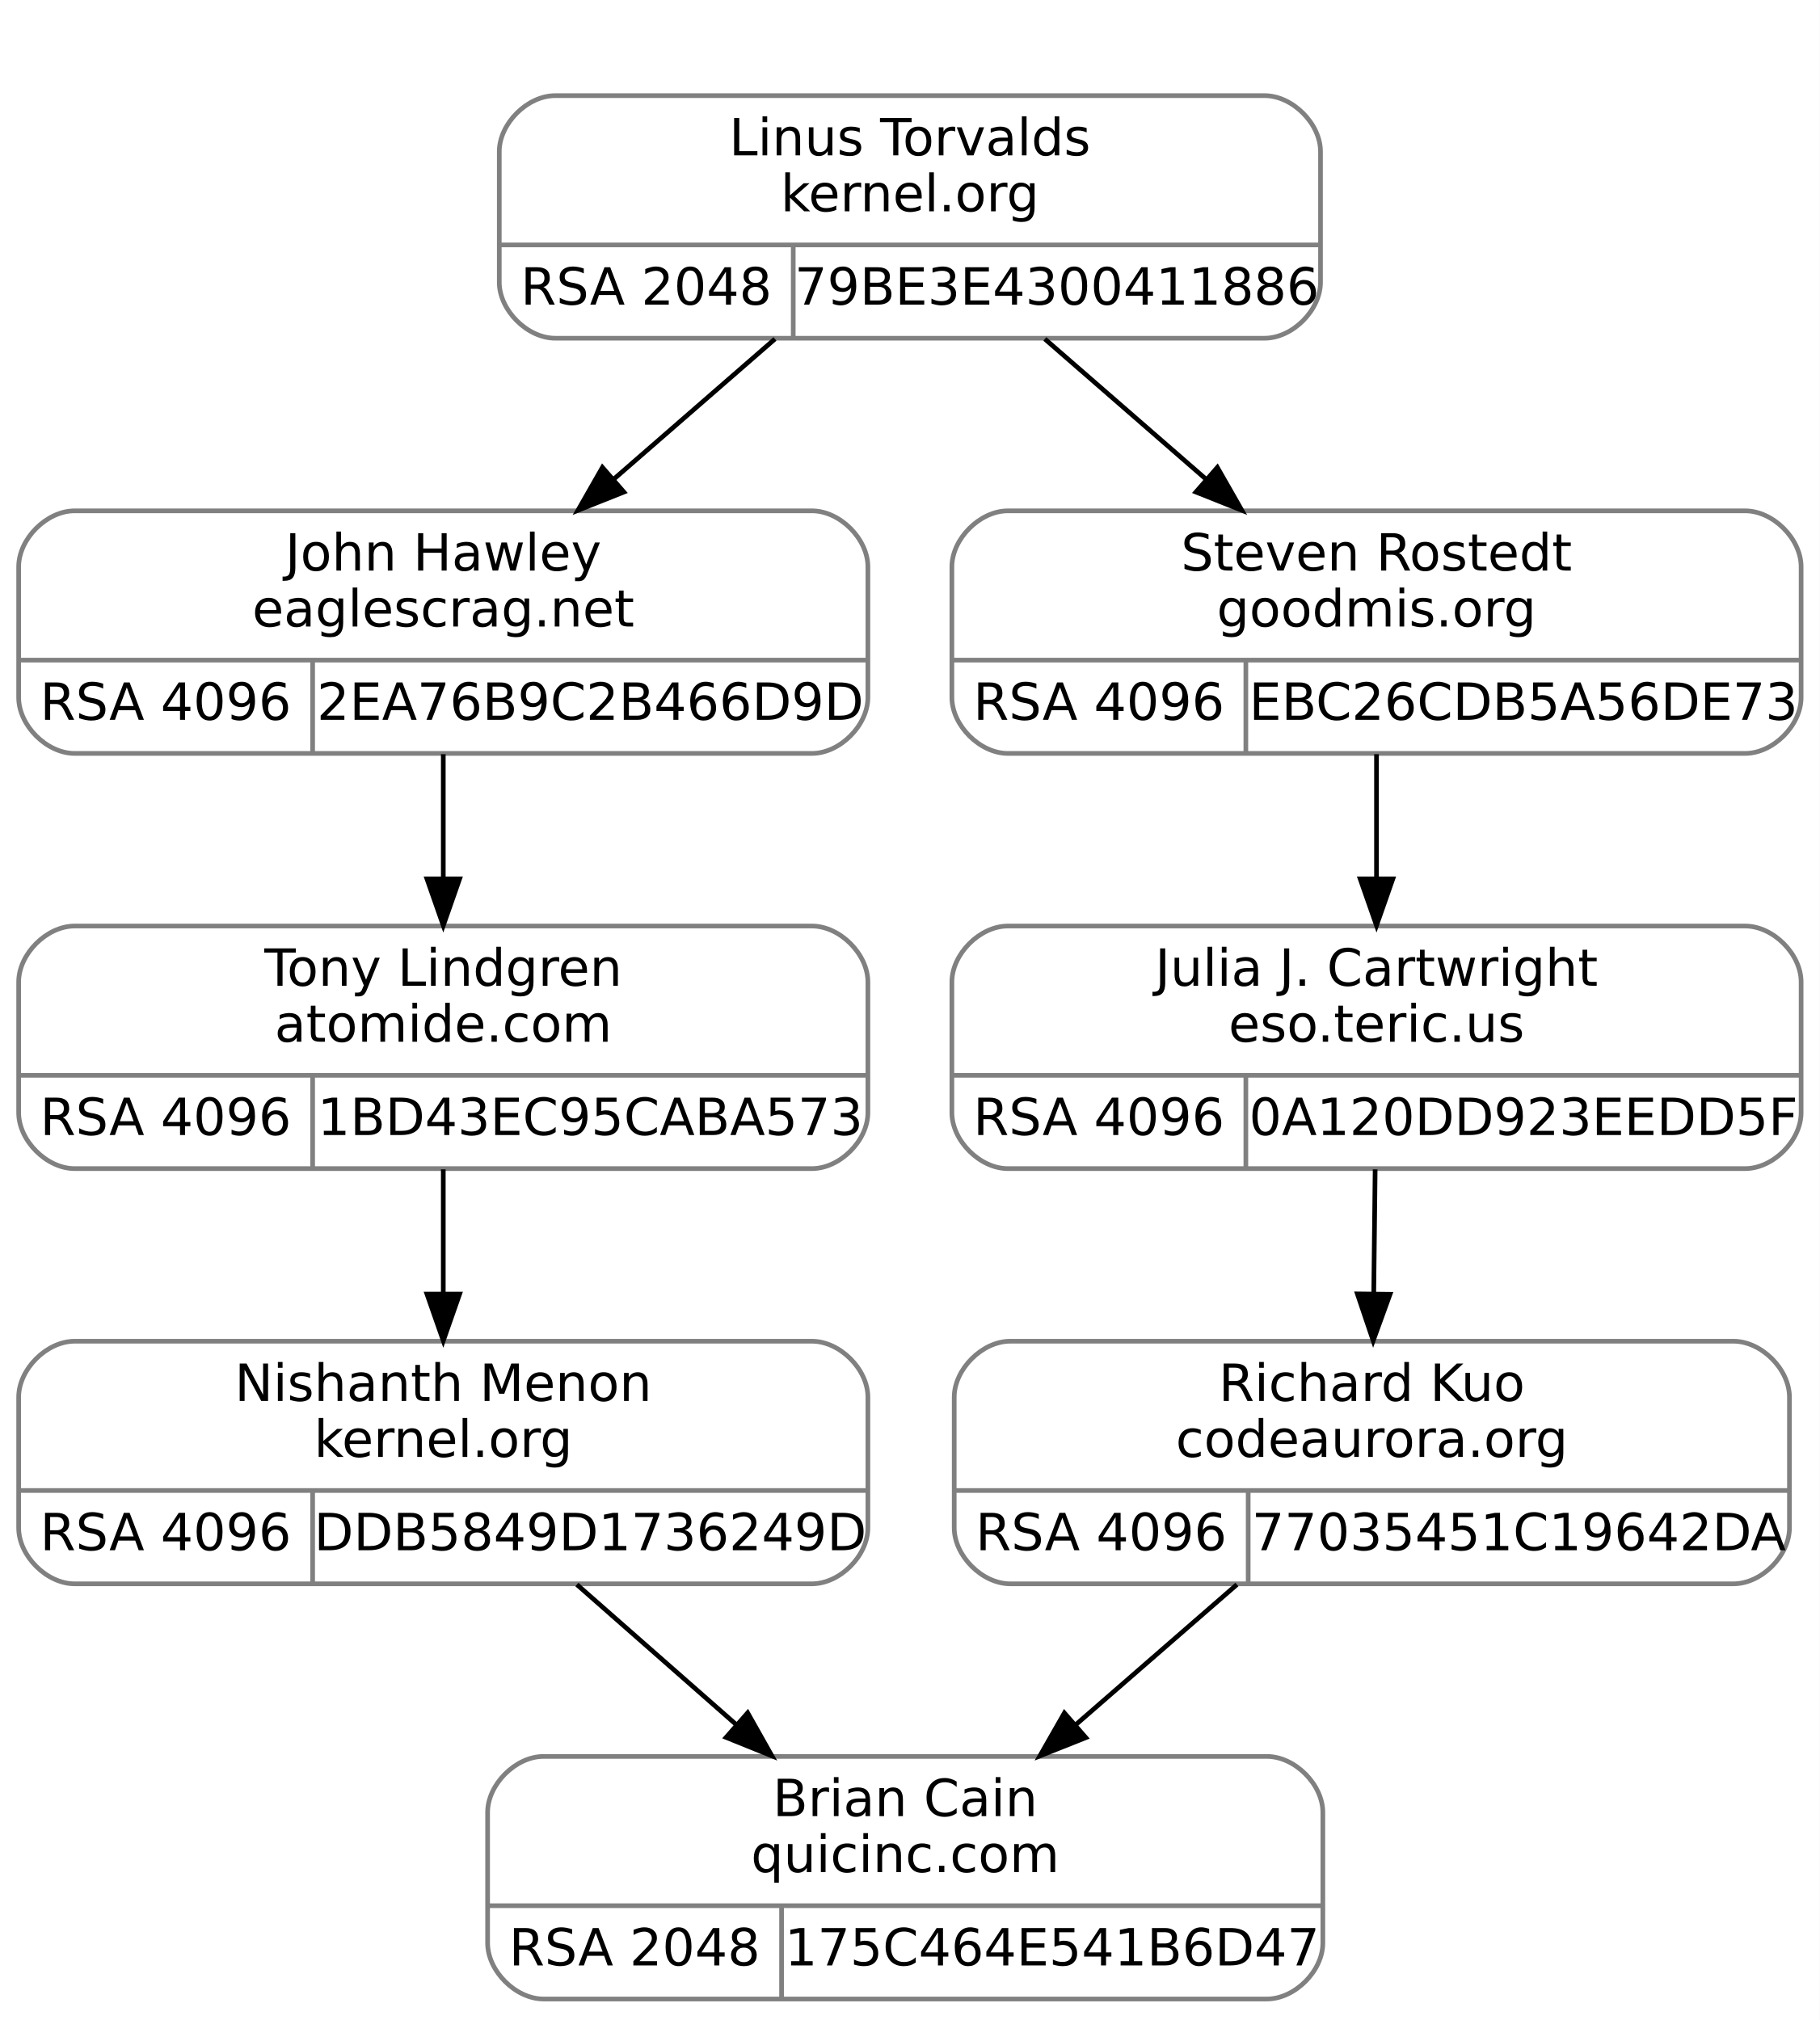
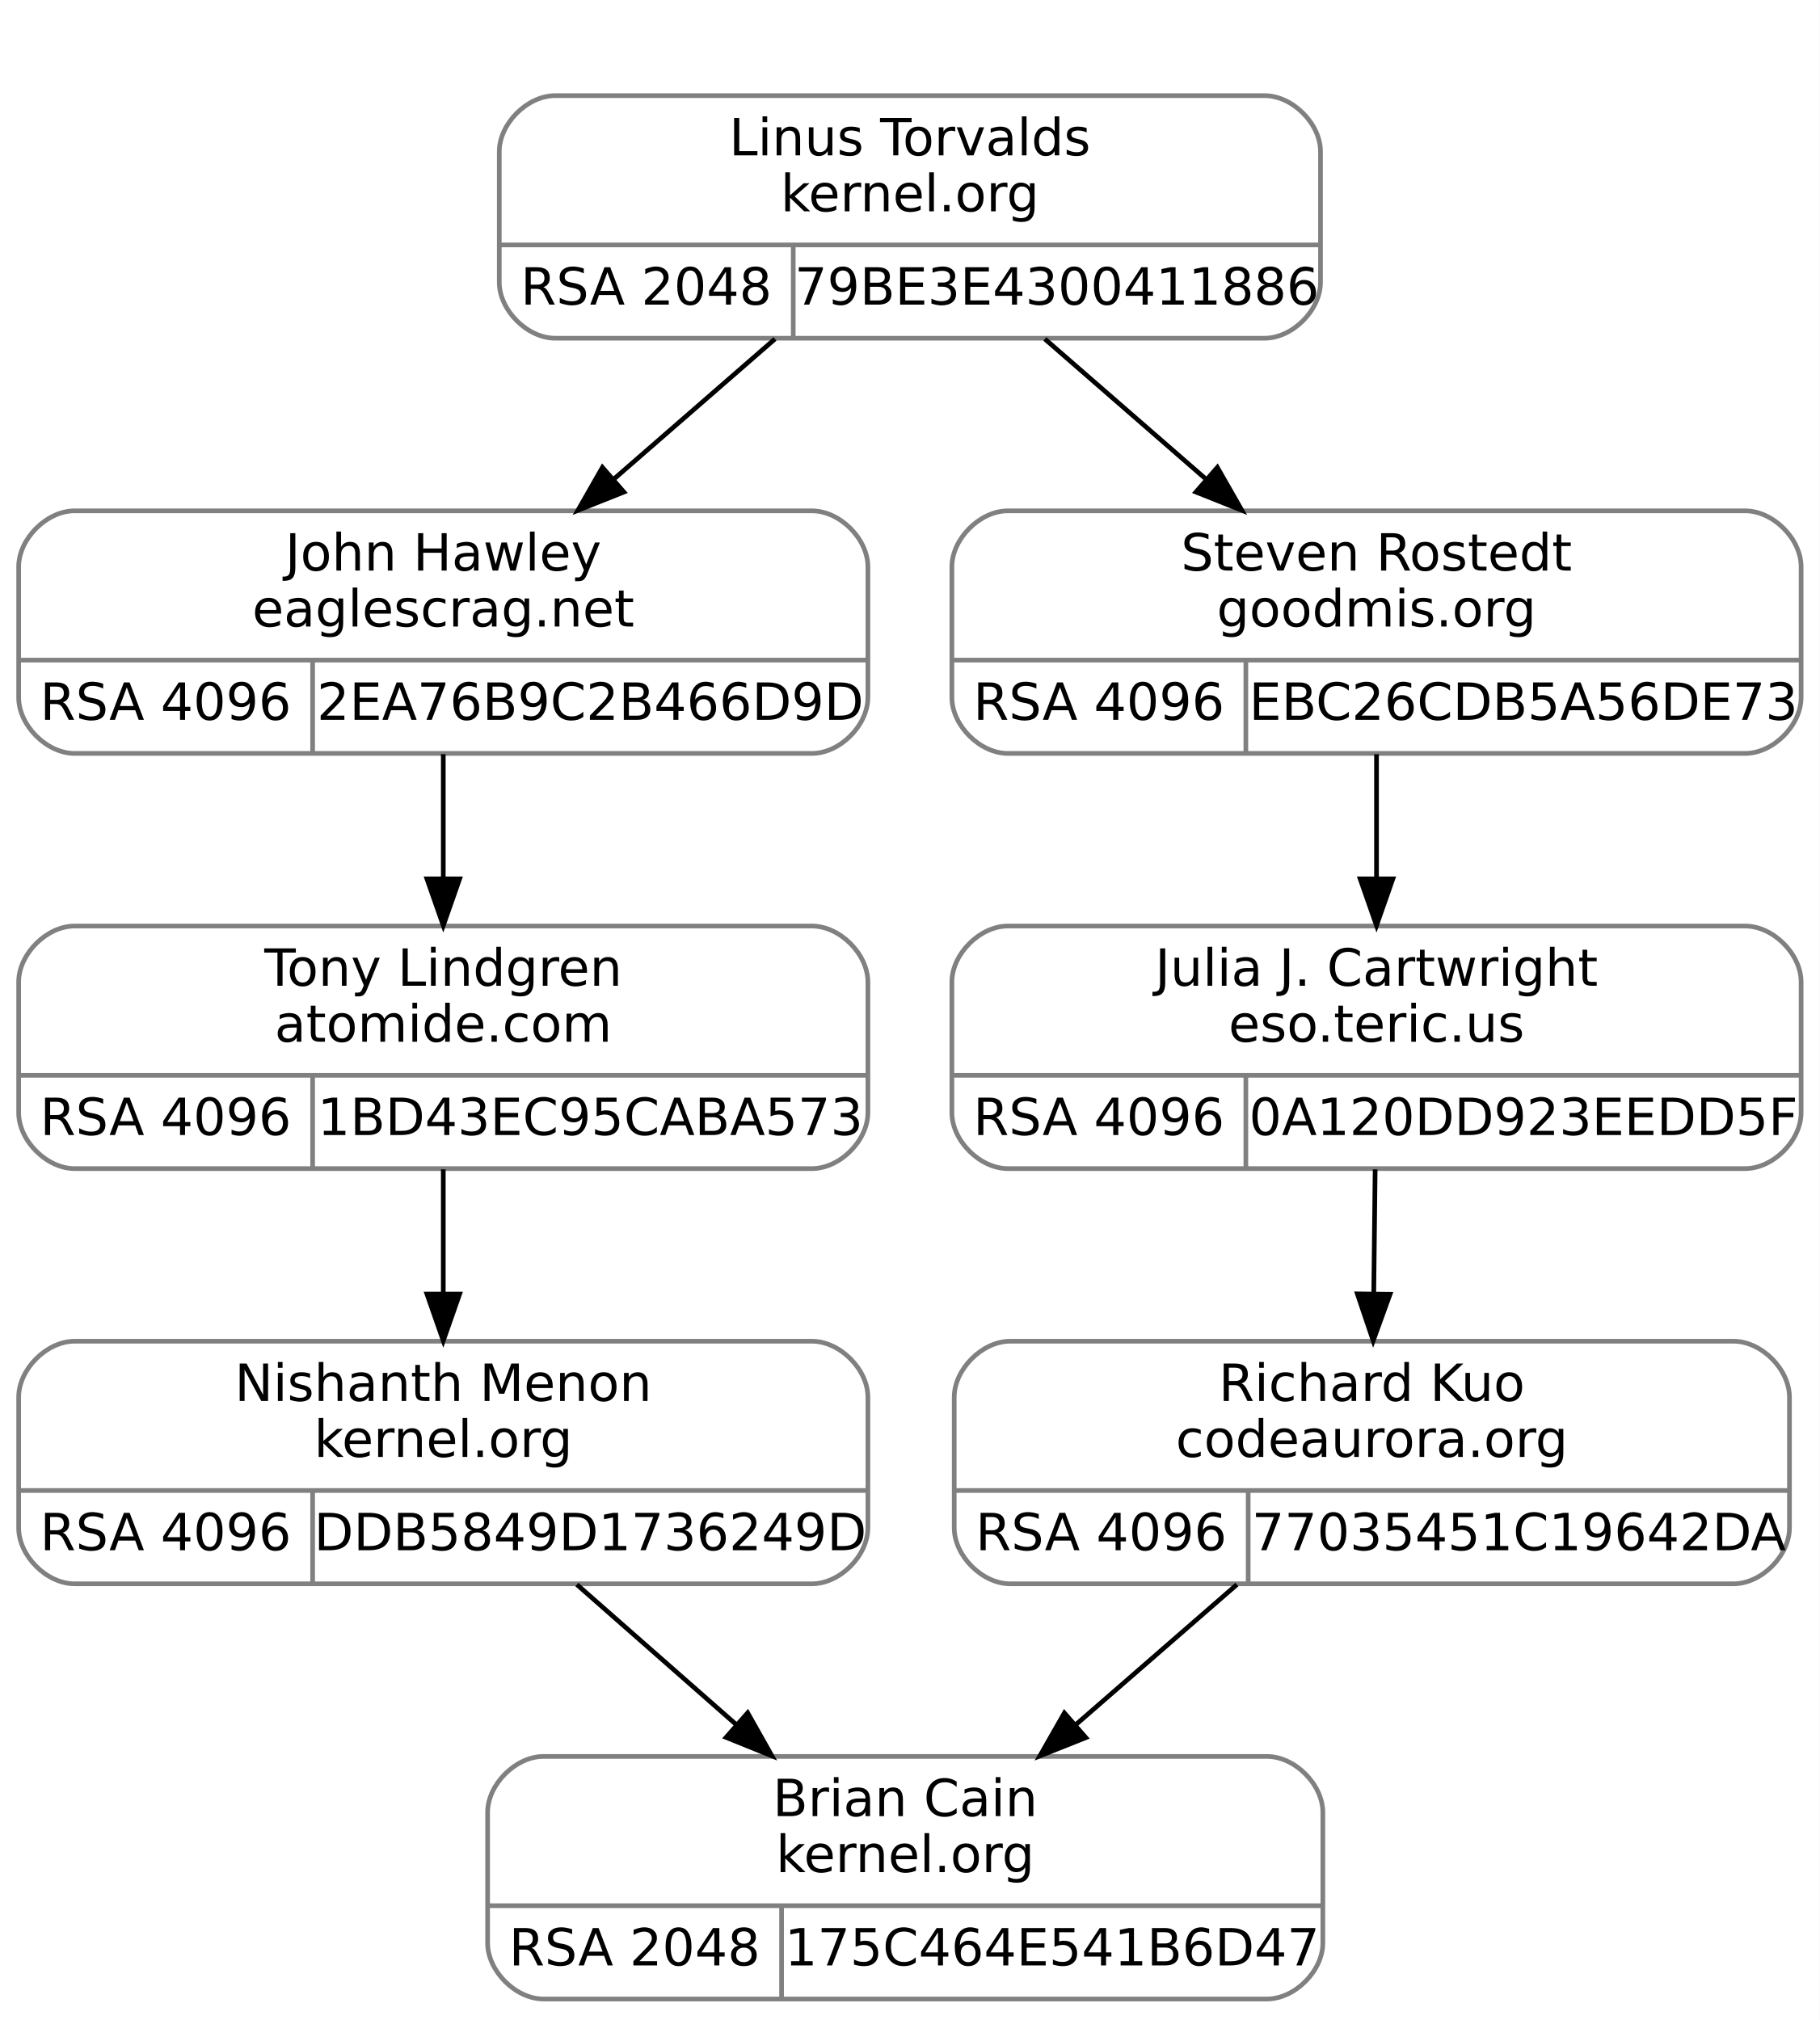
<svg xmlns="http://www.w3.org/2000/svg" width="390pt" height="433pt" viewBox="0.00 0.00 390.00 433.00">
  <g id="graph0" class="graph" transform="scale(1 1) rotate(0) translate(4 429)">
    <polygon fill="white" stroke="transparent" points="-4,4 -4,-429 386,-429 386,4 -4,4" />
    <g id="clust1" class="cluster">
      <polygon fill="none" stroke="white" points="95,-348 95,-417 287,-417 287,-348 95,-348" />
    </g>
    <g id="node1" class="node">
      <path fill="none" stroke="gray" d="M12,-267.5C12,-267.5 170,-267.5 170,-267.5 176,-267.5 182,-273.5 182,-279.5 182,-279.5 182,-307.5 182,-307.5 182,-313.5 176,-319.5 170,-319.5 170,-319.5 12,-319.5 12,-319.5 6,-319.5 0,-313.5 0,-307.5 0,-307.5 0,-279.5 0,-279.5 0,-273.5 6,-267.5 12,-267.5" />
      <text text-anchor="middle" x="91" y="-306.7" font-family="droid sans,dejavu sans,helvetica" font-size="11.00">John Hawley</text>
      <text text-anchor="middle" x="91" y="-294.7" font-family="droid sans,dejavu sans,helvetica" font-size="11.00">eaglescrag.net</text>
      <polyline fill="none" stroke="gray" points="0,-287.5 182,-287.5 " />
      <text text-anchor="middle" x="31.5" y="-274.7" font-family="droid sans,dejavu sans,helvetica" font-size="11.00">RSA 4096</text>
      <polyline fill="none" stroke="gray" points="63,-267.5 63,-287.5 " />
      <text text-anchor="middle" x="122.5" y="-274.7" font-family="droid sans,dejavu sans,helvetica" font-size="11.00">2EA76B9C2B466D9D</text>
    </g>
    <g id="node3" class="node">
      <path fill="none" stroke="gray" d="M12,-178.5C12,-178.5 170,-178.5 170,-178.5 176,-178.5 182,-184.5 182,-190.5 182,-190.5 182,-218.5 182,-218.5 182,-224.5 176,-230.5 170,-230.5 170,-230.5 12,-230.5 12,-230.5 6,-230.5 0,-224.5 0,-218.5 0,-218.5 0,-190.5 0,-190.5 0,-184.5 6,-178.5 12,-178.5" />
      <text text-anchor="middle" x="91" y="-217.7" font-family="droid sans,dejavu sans,helvetica" font-size="11.00">Tony Lindgren</text>
      <text text-anchor="middle" x="91" y="-205.7" font-family="droid sans,dejavu sans,helvetica" font-size="11.00">atomide.com</text>
      <polyline fill="none" stroke="gray" points="0,-198.5 182,-198.5 " />
      <text text-anchor="middle" x="31.5" y="-185.7" font-family="droid sans,dejavu sans,helvetica" font-size="11.00">RSA 4096</text>
      <polyline fill="none" stroke="gray" points="63,-178.5 63,-198.5 " />
      <text text-anchor="middle" x="122.5" y="-185.7" font-family="droid sans,dejavu sans,helvetica" font-size="11.00">1BD43EC95CABA573</text>
    </g>
    <g id="edge2" class="edge">
      <path fill="none" stroke="black" d="M91,-267.34C91,-259.04 91,-249.65 91,-240.75" />
      <polygon fill="black" stroke="black" points="94.5,-240.61 91,-230.61 87.5,-240.61 94.5,-240.61" />
    </g>
    <g id="node2" class="node">
      <path fill="none" stroke="gray" d="M115,-356.5C115,-356.5 267,-356.5 267,-356.5 273,-356.5 279,-362.5 279,-368.5 279,-368.5 279,-396.5 279,-396.5 279,-402.5 273,-408.5 267,-408.5 267,-408.5 115,-408.5 115,-408.5 109,-408.5 103,-402.5 103,-396.5 103,-396.5 103,-368.5 103,-368.5 103,-362.5 109,-356.5 115,-356.5" />
      <text text-anchor="middle" x="191" y="-395.7" font-family="droid sans,dejavu sans,helvetica" font-size="11.00">Linus Torvalds</text>
      <text text-anchor="middle" x="191" y="-383.7" font-family="droid sans,dejavu sans,helvetica" font-size="11.00">kernel.org</text>
      <polyline fill="none" stroke="gray" points="103,-376.5 279,-376.5 " />
      <text text-anchor="middle" x="134.5" y="-363.7" font-family="droid sans,dejavu sans,helvetica" font-size="11.00">RSA 2048</text>
      <polyline fill="none" stroke="gray" points="166,-356.5 166,-376.5 " />
      <text text-anchor="middle" x="222.5" y="-363.7" font-family="droid sans,dejavu sans,helvetica" font-size="11.00">79BE3E4300411886</text>
    </g>
    <g id="edge1" class="edge">
      <path fill="none" stroke="black" d="M162.08,-356.34C151.3,-346.96 138.92,-336.19 127.54,-326.29" />
      <polygon fill="black" stroke="black" points="129.7,-323.53 119.86,-319.61 125.11,-328.81 129.7,-323.53" />
    </g>
    <g id="node6" class="node">
      <path fill="none" stroke="gray" d="M212,-267.5C212,-267.5 370,-267.5 370,-267.5 376,-267.5 382,-273.5 382,-279.5 382,-279.5 382,-307.5 382,-307.5 382,-313.5 376,-319.5 370,-319.5 370,-319.5 212,-319.5 212,-319.5 206,-319.5 200,-313.5 200,-307.5 200,-307.5 200,-279.5 200,-279.5 200,-273.5 206,-267.5 212,-267.5" />
      <text text-anchor="middle" x="291" y="-306.7" font-family="droid sans,dejavu sans,helvetica" font-size="11.00">Steven Rostedt</text>
      <text text-anchor="middle" x="291" y="-294.7" font-family="droid sans,dejavu sans,helvetica" font-size="11.00">goodmis.org</text>
      <polyline fill="none" stroke="gray" points="200,-287.5 382,-287.5 " />
      <text text-anchor="middle" x="231.5" y="-274.7" font-family="droid sans,dejavu sans,helvetica" font-size="11.00">RSA 4096</text>
      <polyline fill="none" stroke="gray" points="263,-267.5 263,-287.5 " />
      <text text-anchor="middle" x="322.5" y="-274.7" font-family="droid sans,dejavu sans,helvetica" font-size="11.00">EBC26CDB5A56DE73</text>
    </g>
    <g id="edge5" class="edge">
      <path fill="none" stroke="black" d="M219.92,-356.34C230.7,-346.96 243.08,-336.19 254.46,-326.29" />
      <polygon fill="black" stroke="black" points="256.89,-328.81 262.14,-319.61 252.3,-323.53 256.89,-328.81" />
    </g>
    <g id="node4" class="node">
      <path fill="none" stroke="gray" d="M12,-89.5C12,-89.5 170,-89.5 170,-89.5 176,-89.5 182,-95.5 182,-101.5 182,-101.5 182,-129.5 182,-129.5 182,-135.5 176,-141.5 170,-141.5 170,-141.5 12,-141.5 12,-141.5 6,-141.5 0,-135.5 0,-129.5 0,-129.5 0,-101.5 0,-101.5 0,-95.5 6,-89.5 12,-89.5" />
      <text text-anchor="middle" x="91" y="-128.7" font-family="droid sans,dejavu sans,helvetica" font-size="11.00">Nishanth Menon</text>
      <text text-anchor="middle" x="91" y="-116.7" font-family="droid sans,dejavu sans,helvetica" font-size="11.00">kernel.org</text>
      <polyline fill="none" stroke="gray" points="0,-109.5 182,-109.5 " />
      <text text-anchor="middle" x="31.5" y="-96.7" font-family="droid sans,dejavu sans,helvetica" font-size="11.00">RSA 4096</text>
      <polyline fill="none" stroke="gray" points="63,-89.5 63,-109.5 " />
      <text text-anchor="middle" x="122.5" y="-96.7" font-family="droid sans,dejavu sans,helvetica" font-size="11.00">DDB5849D1736249D</text>
    </g>
    <g id="edge3" class="edge">
      <path fill="none" stroke="black" d="M91,-178.34C91,-170.04 91,-160.65 91,-151.75" />
      <polygon fill="black" stroke="black" points="94.5,-151.61 91,-141.61 87.5,-151.61 94.5,-151.61" />
    </g>
    <g id="node5" class="node">
      <path fill="none" stroke="gray" d="M112.5,-0.5C112.5,-0.5 267.5,-0.5 267.5,-0.5 273.5,-0.5 279.5,-6.5 279.5,-12.5 279.5,-12.5 279.5,-40.5 279.5,-40.5 279.5,-46.5 273.5,-52.5 267.5,-52.5 267.5,-52.5 112.5,-52.5 112.5,-52.5 106.5,-52.5 100.5,-46.5 100.5,-40.5 100.5,-40.5 100.5,-12.5 100.5,-12.5 100.5,-6.5 106.5,-0.5 112.5,-0.5" />
      <text text-anchor="middle" x="190" y="-39.7" font-family="droid sans,dejavu sans,helvetica" font-size="11.00">Brian Cain</text>
-       <text text-anchor="middle" x="190" y="-27.7" font-family="droid sans,dejavu sans,helvetica" font-size="11.00">quicinc.com</text>
+       <text text-anchor="middle" x="190" y="-27.7" font-family="droid sans,dejavu sans,helvetica" font-size="11.00">kernel.org</text>
      <polyline fill="none" stroke="gray" points="100.5,-20.5 279.5,-20.5 " />
      <text text-anchor="middle" x="132" y="-7.7" font-family="droid sans,dejavu sans,helvetica" font-size="11.00">RSA 2048</text>
      <polyline fill="none" stroke="gray" points="163.5,-0.5 163.5,-20.5 " />
      <text text-anchor="middle" x="221.5" y="-7.7" font-family="droid sans,dejavu sans,helvetica" font-size="11.00">175C464E541B6D47</text>
    </g>
    <g id="edge4" class="edge">
      <path fill="none" stroke="black" d="M119.63,-89.34C130.31,-79.96 142.56,-69.19 153.82,-59.29" />
      <polygon fill="black" stroke="black" points="156.23,-61.84 161.43,-52.61 151.61,-56.58 156.23,-61.84" />
    </g>
    <g id="node7" class="node">
      <path fill="none" stroke="gray" d="M212,-178.5C212,-178.5 370,-178.5 370,-178.5 376,-178.5 382,-184.5 382,-190.5 382,-190.5 382,-218.5 382,-218.5 382,-224.5 376,-230.5 370,-230.5 370,-230.5 212,-230.5 212,-230.5 206,-230.5 200,-224.5 200,-218.5 200,-218.5 200,-190.5 200,-190.5 200,-184.5 206,-178.5 212,-178.5" />
      <text text-anchor="middle" x="291" y="-217.7" font-family="droid sans,dejavu sans,helvetica" font-size="11.00">Julia J. Cartwright</text>
      <text text-anchor="middle" x="291" y="-205.7" font-family="droid sans,dejavu sans,helvetica" font-size="11.00">eso.teric.us</text>
      <polyline fill="none" stroke="gray" points="200,-198.5 382,-198.5 " />
      <text text-anchor="middle" x="231.5" y="-185.7" font-family="droid sans,dejavu sans,helvetica" font-size="11.00">RSA 4096</text>
      <polyline fill="none" stroke="gray" points="263,-178.5 263,-198.5 " />
      <text text-anchor="middle" x="322.5" y="-185.7" font-family="droid sans,dejavu sans,helvetica" font-size="11.00">0A120DD923EEDD5F</text>
    </g>
    <g id="edge6" class="edge">
      <path fill="none" stroke="black" d="M291,-267.34C291,-259.04 291,-249.65 291,-240.75" />
      <polygon fill="black" stroke="black" points="294.5,-240.61 291,-230.61 287.5,-240.61 294.5,-240.61" />
    </g>
    <g id="node8" class="node">
      <path fill="none" stroke="gray" d="M212.5,-89.5C212.5,-89.5 367.5,-89.5 367.5,-89.5 373.5,-89.5 379.5,-95.5 379.5,-101.5 379.5,-101.5 379.5,-129.5 379.5,-129.5 379.5,-135.5 373.5,-141.5 367.5,-141.5 367.5,-141.5 212.5,-141.5 212.5,-141.5 206.5,-141.5 200.5,-135.5 200.5,-129.5 200.5,-129.5 200.5,-101.5 200.5,-101.5 200.5,-95.5 206.5,-89.5 212.5,-89.5" />
      <text text-anchor="middle" x="290" y="-128.7" font-family="droid sans,dejavu sans,helvetica" font-size="11.00">Richard Kuo</text>
      <text text-anchor="middle" x="290" y="-116.7" font-family="droid sans,dejavu sans,helvetica" font-size="11.00">codeaurora.org</text>
      <polyline fill="none" stroke="gray" points="200.5,-109.5 379.5,-109.5 " />
      <text text-anchor="middle" x="232" y="-96.7" font-family="droid sans,dejavu sans,helvetica" font-size="11.00">RSA 4096</text>
      <polyline fill="none" stroke="gray" points="263.5,-89.5 263.5,-109.5 " />
      <text text-anchor="middle" x="321.5" y="-96.7" font-family="droid sans,dejavu sans,helvetica" font-size="11.00">77035451C19642DA</text>
    </g>
    <g id="edge7" class="edge">
      <path fill="none" stroke="black" d="M290.71,-178.34C290.62,-170.04 290.51,-160.65 290.41,-151.75" />
      <polygon fill="black" stroke="black" points="293.9,-151.57 290.29,-141.61 286.9,-151.65 293.9,-151.57" />
    </g>
    <g id="edge8" class="edge">
      <path fill="none" stroke="black" d="M261.08,-89.34C250.3,-79.96 237.92,-69.19 226.54,-59.29" />
      <polygon fill="black" stroke="black" points="228.7,-56.53 218.86,-52.61 224.11,-61.81 228.7,-56.53" />
    </g>
  </g>
</svg>
